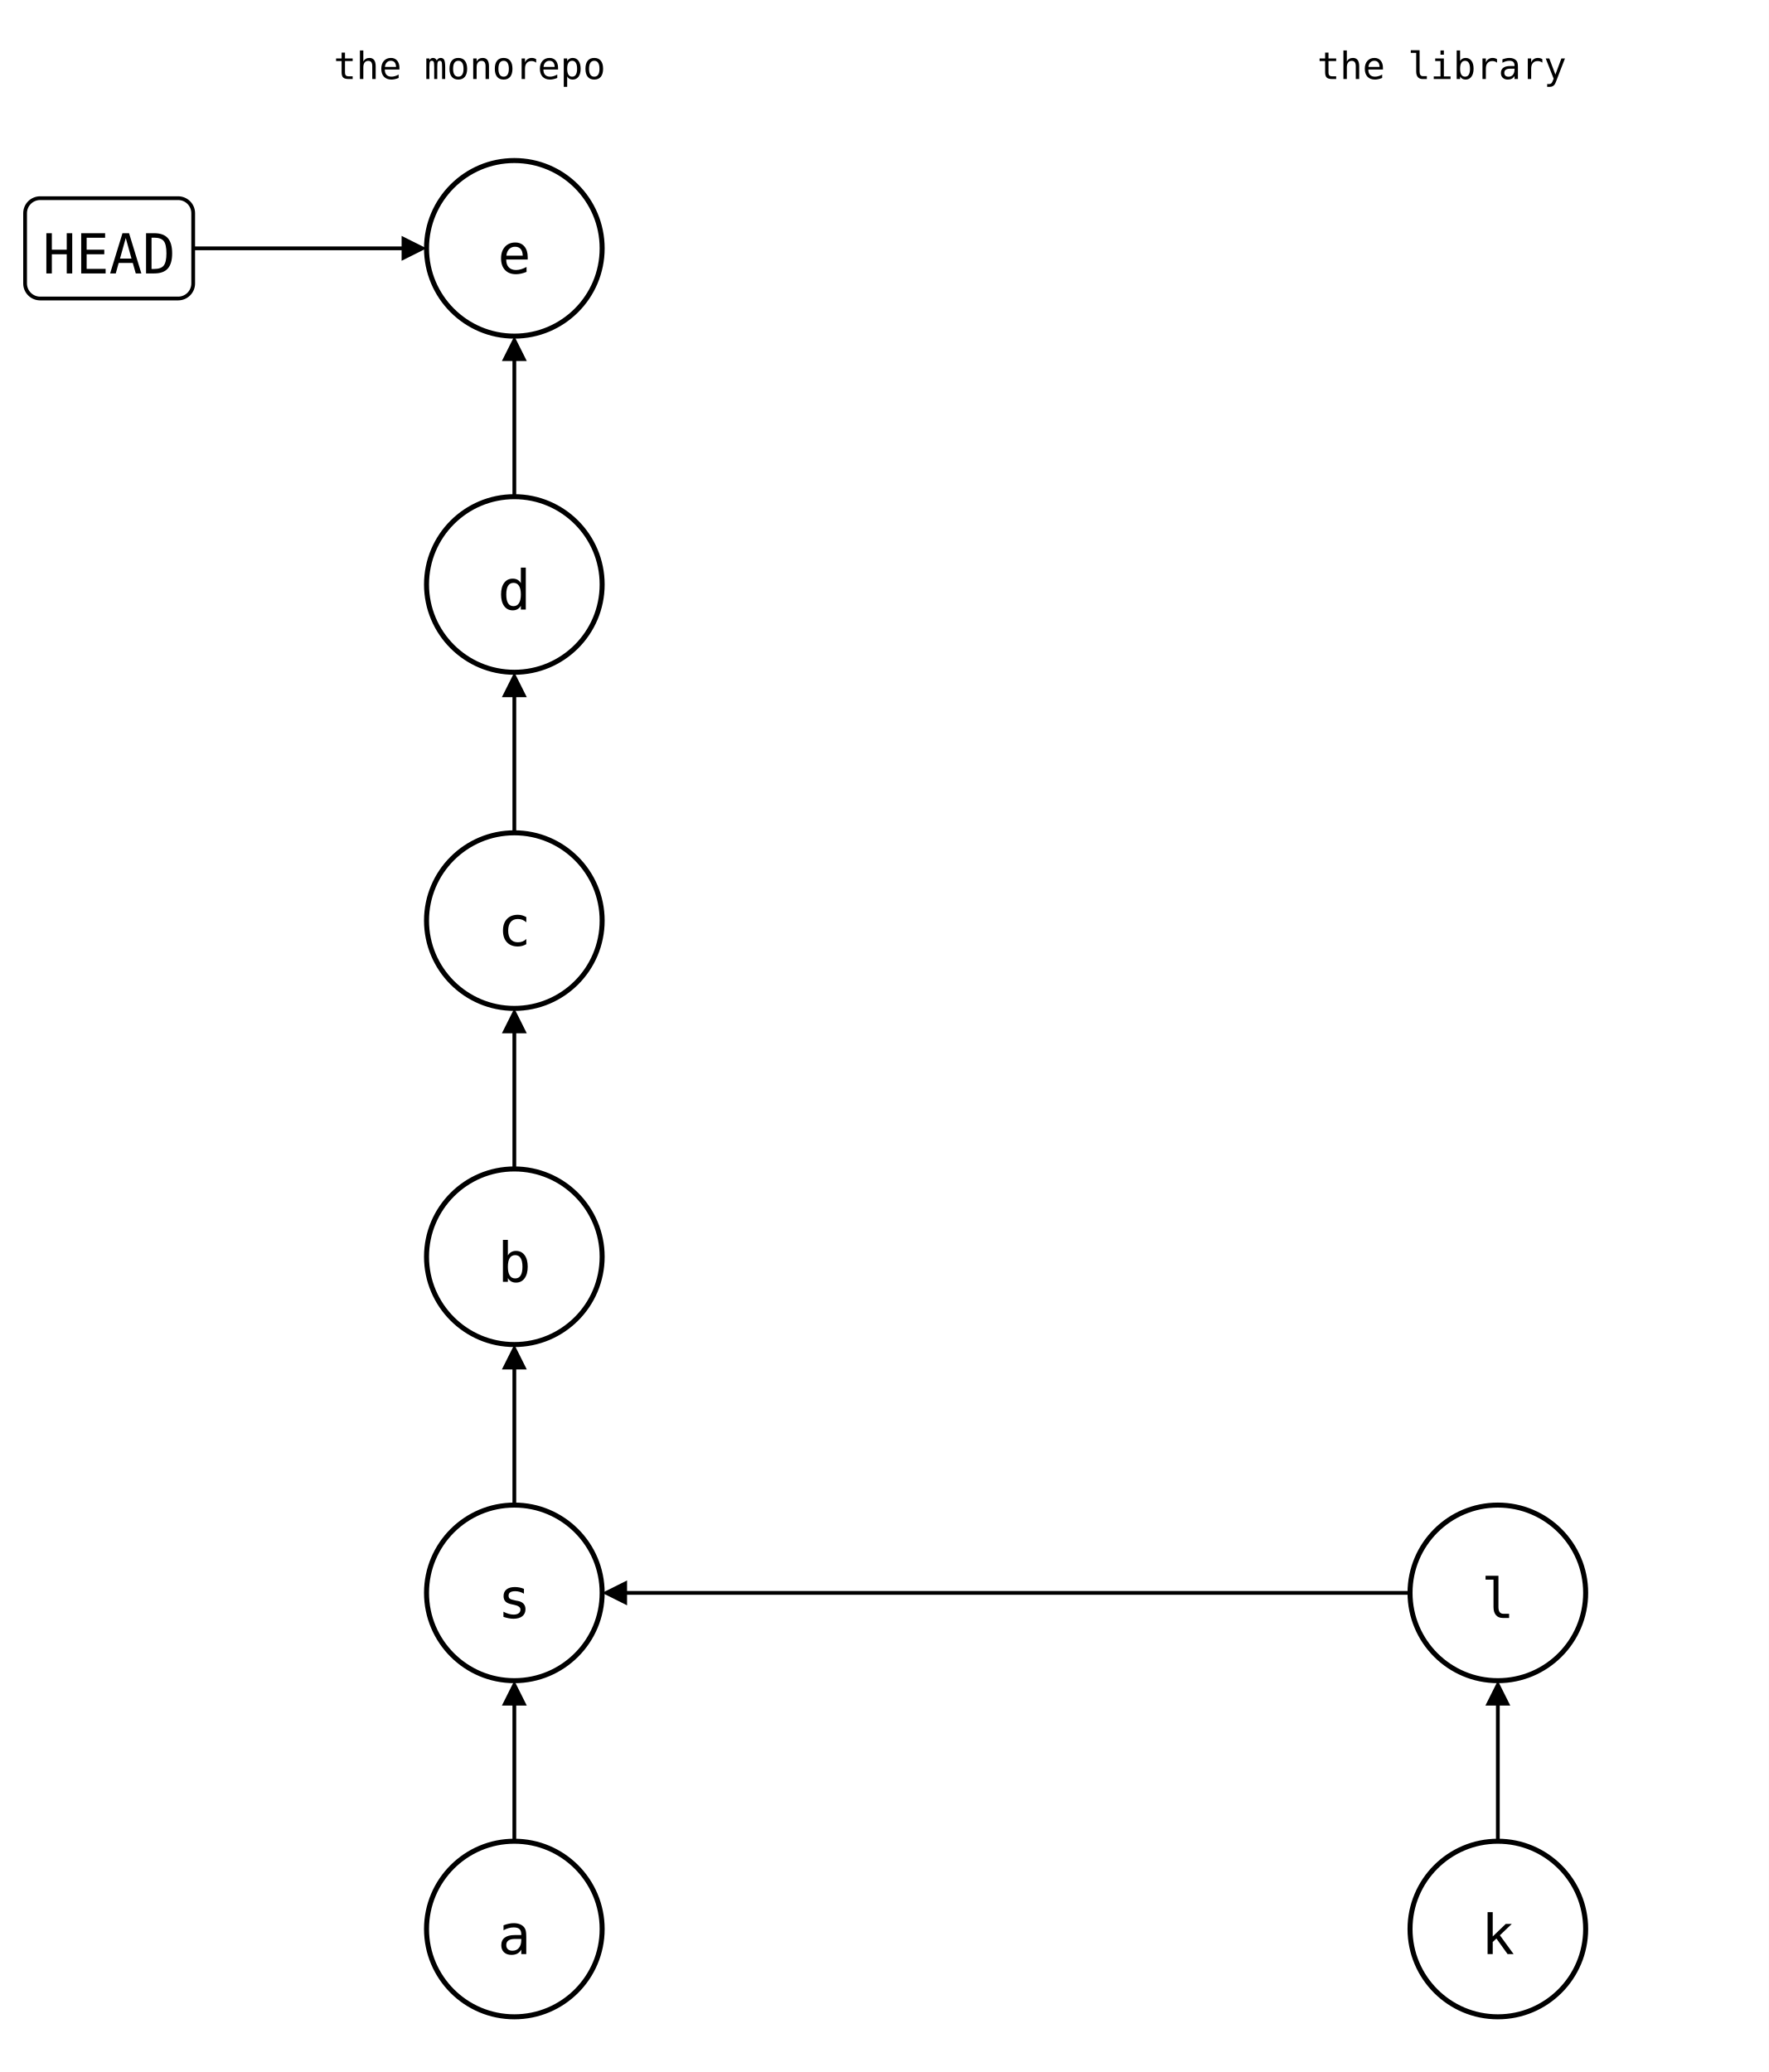
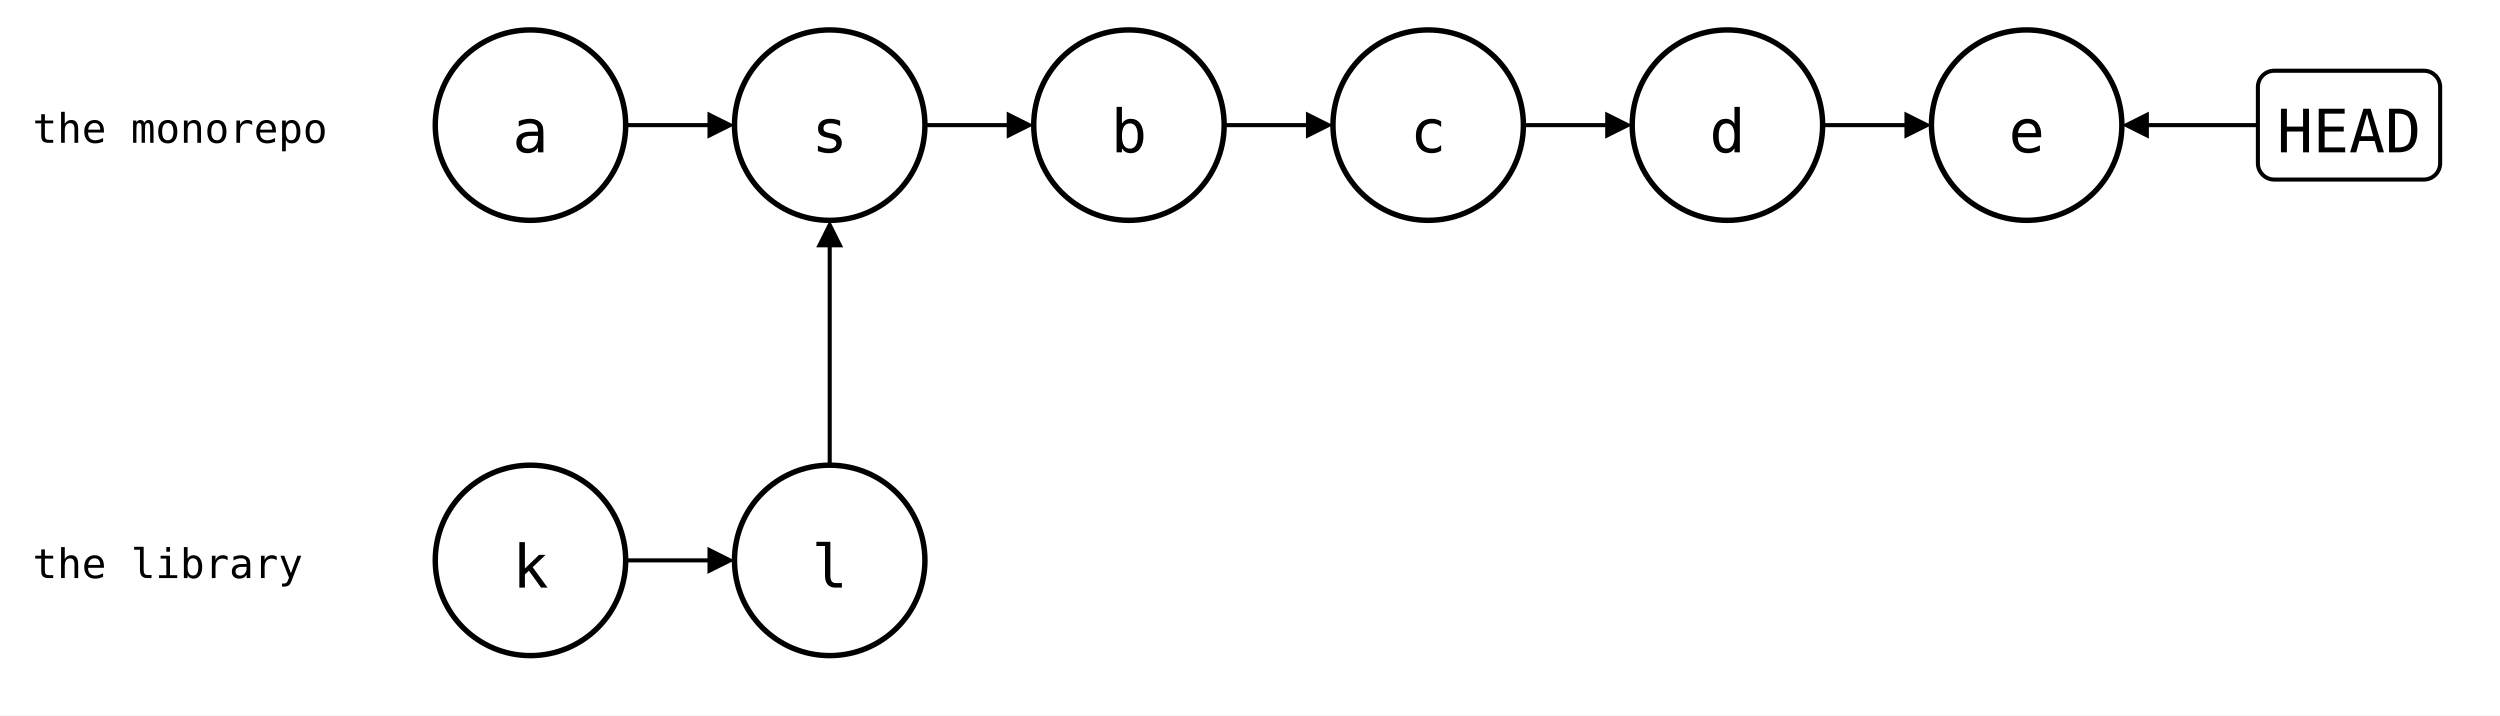
- <svg xmlns="http://www.w3.org/2000/svg" style="background: #ffffff; background-color: light-dark(#ffffff, #121212); color-scheme: light dark;" version="1.1" width="705px" height="826px" viewBox="0 0 705 826" id="ge-svg-GCYIgoDmn8ba4Mact51f" content="&lt;mxfile host=&quot;Electron&quot;&gt;&#10;  &lt;diagram name=&quot;git-subtree-whole-history&quot; id=&quot;git-subtree-whole-history&quot;&gt;&#10;    &lt;mxGraphModel grid=&quot;0&quot; gridSize=&quot;10&quot; guides=&quot;1&quot; tooltips=&quot;1&quot; connect=&quot;1&quot; arrows=&quot;1&quot; fold=&quot;0&quot; page=&quot;0&quot; pageScale=&quot;1&quot; pageWidth=&quot;850&quot; pageHeight=&quot;1100&quot; background=&quot;#ffffff&quot; math=&quot;0&quot; shadow=&quot;0&quot;&gt;&#10;      &lt;root&gt;&#10;        &lt;mxCell id=&quot;0&quot; /&gt;&#10;        &lt;mxCell id=&quot;1&quot; parent=&quot;0&quot; /&gt;&#10;        &lt;mxCell id=&quot;text0&quot; parent=&quot;1&quot; style=&quot;text;strokeColor=none;fillColor=none;align=left;verticalAlign=middle;fontSize=15;fontFamily=Roboto Mono,monospace;&quot; value=&quot;the monorepo&quot; vertex=&quot;1&quot;&gt;&#10;          &lt;mxGeometry height=&quot;30&quot; width=&quot;160&quot; x=&quot;190&quot; y=&quot;20&quot; as=&quot;geometry&quot; /&gt;&#10;        &lt;/mxCell&gt;&#10;        &lt;mxCell id=&quot;text1&quot; parent=&quot;1&quot; style=&quot;text;strokeColor=none;fillColor=none;align=left;verticalAlign=middle;fontSize=15;fontFamily=Roboto Mono,monospace;&quot; value=&quot;the library&quot; vertex=&quot;1&quot;&gt;&#10;          &lt;mxGeometry height=&quot;30&quot; width=&quot;160&quot; x=&quot;582&quot; y=&quot;20&quot; as=&quot;geometry&quot; /&gt;&#10;        &lt;/mxCell&gt;&#10;        &lt;mxCell id=&quot;e&quot; parent=&quot;1&quot; style=&quot;ellipse;aspect=fixed;strokeWidth=2;fontSize=22;fontFamily=Roboto Mono,monospace;&quot; value=&quot;e&quot; vertex=&quot;1&quot;&gt;&#10;          &lt;mxGeometry height=&quot;70&quot; width=&quot;70&quot; x=&quot;229&quot; y=&quot;74&quot; as=&quot;geometry&quot; /&gt;&#10;        &lt;/mxCell&gt;&#10;        &lt;mxCell id=&quot;d&quot; parent=&quot;1&quot; style=&quot;ellipse;aspect=fixed;strokeWidth=2;fontSize=22;fontFamily=Roboto Mono,monospace;&quot; value=&quot;d&quot; vertex=&quot;1&quot;&gt;&#10;          &lt;mxGeometry height=&quot;70&quot; width=&quot;70&quot; x=&quot;229&quot; y=&quot;208&quot; as=&quot;geometry&quot; /&gt;&#10;        &lt;/mxCell&gt;&#10;        &lt;mxCell id=&quot;c&quot; parent=&quot;1&quot; style=&quot;ellipse;aspect=fixed;strokeWidth=2;fontSize=22;fontFamily=Roboto Mono,monospace;&quot; value=&quot;c&quot; vertex=&quot;1&quot;&gt;&#10;          &lt;mxGeometry height=&quot;70&quot; width=&quot;70&quot; x=&quot;229&quot; y=&quot;342&quot; as=&quot;geometry&quot; /&gt;&#10;        &lt;/mxCell&gt;&#10;        &lt;mxCell id=&quot;b&quot; parent=&quot;1&quot; style=&quot;ellipse;aspect=fixed;strokeWidth=2;fontSize=22;fontFamily=Roboto Mono,monospace;&quot; value=&quot;b&quot; vertex=&quot;1&quot;&gt;&#10;          &lt;mxGeometry height=&quot;70&quot; width=&quot;70&quot; x=&quot;229&quot; y=&quot;476&quot; as=&quot;geometry&quot; /&gt;&#10;        &lt;/mxCell&gt;&#10;        &lt;mxCell id=&quot;s&quot; parent=&quot;1&quot; style=&quot;ellipse;aspect=fixed;strokeWidth=2;fontSize=22;fontFamily=Roboto Mono,monospace;&quot; value=&quot;s&quot; vertex=&quot;1&quot;&gt;&#10;          &lt;mxGeometry height=&quot;70&quot; width=&quot;70&quot; x=&quot;229&quot; y=&quot;610&quot; as=&quot;geometry&quot; /&gt;&#10;        &lt;/mxCell&gt;&#10;        &lt;mxCell id=&quot;a&quot; parent=&quot;1&quot; style=&quot;ellipse;aspect=fixed;strokeWidth=2;fontSize=22;fontFamily=Roboto Mono,monospace;&quot; value=&quot;a&quot; vertex=&quot;1&quot;&gt;&#10;          &lt;mxGeometry height=&quot;70&quot; width=&quot;70&quot; x=&quot;229&quot; y=&quot;744&quot; as=&quot;geometry&quot; /&gt;&#10;        &lt;/mxCell&gt;&#10;        &lt;mxCell id=&quot;l&quot; parent=&quot;1&quot; style=&quot;ellipse;aspect=fixed;strokeWidth=2;fontSize=22;fontFamily=Roboto Mono,monospace;&quot; value=&quot;l&quot; vertex=&quot;1&quot;&gt;&#10;          &lt;mxGeometry height=&quot;70&quot; width=&quot;70&quot; x=&quot;621&quot; y=&quot;610&quot; as=&quot;geometry&quot; /&gt;&#10;        &lt;/mxCell&gt;&#10;        &lt;mxCell id=&quot;k&quot; parent=&quot;1&quot; style=&quot;ellipse;aspect=fixed;strokeWidth=2;fontSize=22;fontFamily=Roboto Mono,monospace;&quot; value=&quot;k&quot; vertex=&quot;1&quot;&gt;&#10;          &lt;mxGeometry height=&quot;70&quot; width=&quot;70&quot; x=&quot;621&quot; y=&quot;744&quot; as=&quot;geometry&quot; /&gt;&#10;        &lt;/mxCell&gt;&#10;        &lt;mxCell id=&quot;box0&quot; parent=&quot;1&quot; style=&quot;rounded=1;strokeWidth=1.5;fontSize=22;fontFamily=Roboto Mono,monospace;&quot; value=&quot;HEAD&quot; vertex=&quot;1&quot;&gt;&#10;          &lt;mxGeometry height=&quot;40&quot; width=&quot;67&quot; x=&quot;69&quot; y=&quot;89&quot; as=&quot;geometry&quot; /&gt;&#10;        &lt;/mxCell&gt;&#10;        &lt;mxCell id=&quot;e0&quot; edge=&quot;1&quot; parent=&quot;1&quot; source=&quot;box0&quot; style=&quot;endArrow=block;endFill=1;html=1;strokeWidth=1.5;rounded=0;&quot; target=&quot;e&quot;&gt;&#10;          &lt;mxGeometry relative=&quot;1&quot; as=&quot;geometry&quot; /&gt;&#10;        &lt;/mxCell&gt;&#10;        &lt;mxCell id=&quot;e1&quot; edge=&quot;1&quot; parent=&quot;1&quot; source=&quot;a&quot; style=&quot;endArrow=block;endFill=1;html=1;strokeWidth=1.5;rounded=0;&quot; target=&quot;s&quot;&gt;&#10;          &lt;mxGeometry relative=&quot;1&quot; as=&quot;geometry&quot; /&gt;&#10;        &lt;/mxCell&gt;&#10;        &lt;mxCell id=&quot;e2&quot; edge=&quot;1&quot; parent=&quot;1&quot; source=&quot;s&quot; style=&quot;endArrow=block;endFill=1;html=1;strokeWidth=1.5;rounded=0;&quot; target=&quot;b&quot;&gt;&#10;          &lt;mxGeometry relative=&quot;1&quot; as=&quot;geometry&quot; /&gt;&#10;        &lt;/mxCell&gt;&#10;        &lt;mxCell id=&quot;e3&quot; edge=&quot;1&quot; parent=&quot;1&quot; source=&quot;b&quot; style=&quot;endArrow=block;endFill=1;html=1;strokeWidth=1.5;rounded=0;&quot; target=&quot;c&quot;&gt;&#10;          &lt;mxGeometry relative=&quot;1&quot; as=&quot;geometry&quot; /&gt;&#10;        &lt;/mxCell&gt;&#10;        &lt;mxCell id=&quot;e4&quot; edge=&quot;1&quot; parent=&quot;1&quot; source=&quot;c&quot; style=&quot;endArrow=block;endFill=1;html=1;strokeWidth=1.5;rounded=0;&quot; target=&quot;d&quot;&gt;&#10;          &lt;mxGeometry relative=&quot;1&quot; as=&quot;geometry&quot; /&gt;&#10;        &lt;/mxCell&gt;&#10;        &lt;mxCell id=&quot;e5&quot; edge=&quot;1&quot; parent=&quot;1&quot; source=&quot;d&quot; style=&quot;endArrow=block;endFill=1;html=1;strokeWidth=1.5;rounded=0;&quot; target=&quot;e&quot;&gt;&#10;          &lt;mxGeometry relative=&quot;1&quot; as=&quot;geometry&quot; /&gt;&#10;        &lt;/mxCell&gt;&#10;        &lt;mxCell id=&quot;e6&quot; edge=&quot;1&quot; parent=&quot;1&quot; source=&quot;k&quot; style=&quot;endArrow=block;endFill=1;html=1;strokeWidth=1.5;rounded=0;&quot; target=&quot;l&quot;&gt;&#10;          &lt;mxGeometry relative=&quot;1&quot; as=&quot;geometry&quot; /&gt;&#10;        &lt;/mxCell&gt;&#10;        &lt;mxCell id=&quot;e7&quot; edge=&quot;1&quot; parent=&quot;1&quot; source=&quot;l&quot; style=&quot;endArrow=block;endFill=1;html=1;strokeWidth=1.5;rounded=0;&quot; target=&quot;s&quot;&gt;&#10;          &lt;mxGeometry relative=&quot;1&quot; as=&quot;geometry&quot; /&gt;&#10;        &lt;/mxCell&gt;&#10;      &lt;/root&gt;&#10;    &lt;/mxGraphModel&gt;&#10;  &lt;/diagram&gt;&#10;&lt;/mxfile&gt;&#10;">
-   <style type="text/css">@supports (color: light-dark(#000, #fff)) { #ge-svg-GCYIgoDmn8ba4Mact51f { --ge-adaptive-bg: light-dark(#ffffff, var(--ge-dark-color, #121212)); } }</style>
+ <svg xmlns="http://www.w3.org/2000/svg" style="background: #ffffff; background-color: light-dark(#ffffff, #121212); color-scheme: light dark;" version="1.1" width="919px" height="263px" viewBox="0 0 919 263" id="ge-svg-9jWKaeG51ztVBhMf7OXR" content="&lt;mxfile host=&quot;Electron&quot;&gt;&#10;  &lt;diagram name=&quot;git-subtree-whole-history&quot; id=&quot;git-subtree-whole-history&quot;&gt;&#10;    &lt;mxGraphModel grid=&quot;0&quot; gridSize=&quot;10&quot; guides=&quot;1&quot; tooltips=&quot;1&quot; connect=&quot;1&quot; arrows=&quot;1&quot; fold=&quot;0&quot; page=&quot;0&quot; pageScale=&quot;1&quot; pageWidth=&quot;850&quot; pageHeight=&quot;1100&quot; background=&quot;#ffffff&quot; math=&quot;0&quot; shadow=&quot;0&quot;&gt;&#10;      &lt;root&gt;&#10;        &lt;mxCell id=&quot;0&quot; /&gt;&#10;        &lt;mxCell id=&quot;1&quot; parent=&quot;0&quot; /&gt;&#10;        &lt;mxCell id=&quot;text0&quot; parent=&quot;1&quot; style=&quot;text;strokeColor=none;fillColor=none;align=left;verticalAlign=middle;fontSize=15;fontFamily=Roboto Mono,monospace;&quot; value=&quot;the monorepo&quot; vertex=&quot;1&quot;&gt;&#10;          &lt;mxGeometry height=&quot;30&quot; width=&quot;130&quot; y=&quot;90&quot; as=&quot;geometry&quot; /&gt;&#10;        &lt;/mxCell&gt;&#10;        &lt;mxCell id=&quot;text1&quot; parent=&quot;1&quot; style=&quot;text;strokeColor=none;fillColor=none;align=left;verticalAlign=middle;fontSize=15;fontFamily=Roboto Mono,monospace;&quot; value=&quot;the library&quot; vertex=&quot;1&quot;&gt;&#10;          &lt;mxGeometry height=&quot;30&quot; width=&quot;130&quot; y=&quot;250&quot; as=&quot;geometry&quot; /&gt;&#10;        &lt;/mxCell&gt;&#10;        &lt;mxCell id=&quot;a&quot; parent=&quot;1&quot; style=&quot;ellipse;aspect=fixed;strokeWidth=2;fontSize=22;fontFamily=Roboto Mono,monospace;&quot; value=&quot;a&quot; vertex=&quot;1&quot;&gt;&#10;          &lt;mxGeometry height=&quot;70&quot; width=&quot;70&quot; x=&quot;150&quot; y=&quot;70&quot; as=&quot;geometry&quot; /&gt;&#10;        &lt;/mxCell&gt;&#10;        &lt;mxCell id=&quot;s&quot; parent=&quot;1&quot; style=&quot;ellipse;aspect=fixed;strokeWidth=2;fontSize=22;fontFamily=Roboto Mono,monospace;&quot; value=&quot;s&quot; vertex=&quot;1&quot;&gt;&#10;          &lt;mxGeometry height=&quot;70&quot; width=&quot;70&quot; x=&quot;260&quot; y=&quot;70&quot; as=&quot;geometry&quot; /&gt;&#10;        &lt;/mxCell&gt;&#10;        &lt;mxCell id=&quot;b&quot; parent=&quot;1&quot; style=&quot;ellipse;aspect=fixed;strokeWidth=2;fontSize=22;fontFamily=Roboto Mono,monospace;&quot; value=&quot;b&quot; vertex=&quot;1&quot;&gt;&#10;          &lt;mxGeometry height=&quot;70&quot; width=&quot;70&quot; x=&quot;370&quot; y=&quot;70&quot; as=&quot;geometry&quot; /&gt;&#10;        &lt;/mxCell&gt;&#10;        &lt;mxCell id=&quot;c&quot; parent=&quot;1&quot; style=&quot;ellipse;aspect=fixed;strokeWidth=2;fontSize=22;fontFamily=Roboto Mono,monospace;&quot; value=&quot;c&quot; vertex=&quot;1&quot;&gt;&#10;          &lt;mxGeometry height=&quot;70&quot; width=&quot;70&quot; x=&quot;480&quot; y=&quot;70&quot; as=&quot;geometry&quot; /&gt;&#10;        &lt;/mxCell&gt;&#10;        &lt;mxCell id=&quot;d&quot; parent=&quot;1&quot; style=&quot;ellipse;aspect=fixed;strokeWidth=2;fontSize=22;fontFamily=Roboto Mono,monospace;&quot; value=&quot;d&quot; vertex=&quot;1&quot;&gt;&#10;          &lt;mxGeometry height=&quot;70&quot; width=&quot;70&quot; x=&quot;590&quot; y=&quot;70&quot; as=&quot;geometry&quot; /&gt;&#10;        &lt;/mxCell&gt;&#10;        &lt;mxCell id=&quot;e&quot; parent=&quot;1&quot; style=&quot;ellipse;aspect=fixed;strokeWidth=2;fontSize=22;fontFamily=Roboto Mono,monospace;&quot; value=&quot;e&quot; vertex=&quot;1&quot;&gt;&#10;          &lt;mxGeometry height=&quot;70&quot; width=&quot;70&quot; x=&quot;700&quot; y=&quot;70&quot; as=&quot;geometry&quot; /&gt;&#10;        &lt;/mxCell&gt;&#10;        &lt;mxCell id=&quot;k&quot; parent=&quot;1&quot; style=&quot;ellipse;aspect=fixed;strokeWidth=2;fontSize=22;fontFamily=Roboto Mono,monospace;&quot; value=&quot;k&quot; vertex=&quot;1&quot;&gt;&#10;          &lt;mxGeometry height=&quot;70&quot; width=&quot;70&quot; x=&quot;150&quot; y=&quot;230&quot; as=&quot;geometry&quot; /&gt;&#10;        &lt;/mxCell&gt;&#10;        &lt;mxCell id=&quot;l&quot; parent=&quot;1&quot; style=&quot;ellipse;aspect=fixed;strokeWidth=2;fontSize=22;fontFamily=Roboto Mono,monospace;&quot; value=&quot;l&quot; vertex=&quot;1&quot;&gt;&#10;          &lt;mxGeometry height=&quot;70&quot; width=&quot;70&quot; x=&quot;260&quot; y=&quot;230&quot; as=&quot;geometry&quot; /&gt;&#10;        &lt;/mxCell&gt;&#10;        &lt;mxCell id=&quot;box0&quot; parent=&quot;1&quot; style=&quot;rounded=1;strokeWidth=1.5;fontSize=22;fontFamily=Roboto Mono,monospace;&quot; value=&quot;HEAD&quot; vertex=&quot;1&quot;&gt;&#10;          &lt;mxGeometry height=&quot;40&quot; width=&quot;67&quot; x=&quot;820&quot; y=&quot;85&quot; as=&quot;geometry&quot; /&gt;&#10;        &lt;/mxCell&gt;&#10;        &lt;mxCell id=&quot;e0&quot; edge=&quot;1&quot; parent=&quot;1&quot; source=&quot;box0&quot; style=&quot;endArrow=block;endFill=1;html=1;strokeWidth=1.5;rounded=0;&quot; target=&quot;e&quot;&gt;&#10;          &lt;mxGeometry relative=&quot;1&quot; as=&quot;geometry&quot; /&gt;&#10;        &lt;/mxCell&gt;&#10;        &lt;mxCell id=&quot;e1&quot; edge=&quot;1&quot; parent=&quot;1&quot; source=&quot;a&quot; style=&quot;endArrow=block;endFill=1;html=1;strokeWidth=1.5;rounded=0;&quot; target=&quot;s&quot;&gt;&#10;          &lt;mxGeometry relative=&quot;1&quot; as=&quot;geometry&quot; /&gt;&#10;        &lt;/mxCell&gt;&#10;        &lt;mxCell id=&quot;e2&quot; edge=&quot;1&quot; parent=&quot;1&quot; source=&quot;s&quot; style=&quot;endArrow=block;endFill=1;html=1;strokeWidth=1.5;rounded=0;&quot; target=&quot;b&quot;&gt;&#10;          &lt;mxGeometry relative=&quot;1&quot; as=&quot;geometry&quot; /&gt;&#10;        &lt;/mxCell&gt;&#10;        &lt;mxCell id=&quot;e3&quot; edge=&quot;1&quot; parent=&quot;1&quot; source=&quot;b&quot; style=&quot;endArrow=block;endFill=1;html=1;strokeWidth=1.5;rounded=0;&quot; target=&quot;c&quot;&gt;&#10;          &lt;mxGeometry relative=&quot;1&quot; as=&quot;geometry&quot; /&gt;&#10;        &lt;/mxCell&gt;&#10;        &lt;mxCell id=&quot;e4&quot; edge=&quot;1&quot; parent=&quot;1&quot; source=&quot;c&quot; style=&quot;endArrow=block;endFill=1;html=1;strokeWidth=1.5;rounded=0;&quot; target=&quot;d&quot;&gt;&#10;          &lt;mxGeometry relative=&quot;1&quot; as=&quot;geometry&quot; /&gt;&#10;        &lt;/mxCell&gt;&#10;        &lt;mxCell id=&quot;e5&quot; edge=&quot;1&quot; parent=&quot;1&quot; source=&quot;d&quot; style=&quot;endArrow=block;endFill=1;html=1;strokeWidth=1.5;rounded=0;&quot; target=&quot;e&quot;&gt;&#10;          &lt;mxGeometry relative=&quot;1&quot; as=&quot;geometry&quot; /&gt;&#10;        &lt;/mxCell&gt;&#10;        &lt;mxCell id=&quot;e6&quot; edge=&quot;1&quot; parent=&quot;1&quot; source=&quot;k&quot; style=&quot;endArrow=block;endFill=1;html=1;strokeWidth=1.5;rounded=0;&quot; target=&quot;l&quot;&gt;&#10;          &lt;mxGeometry relative=&quot;1&quot; as=&quot;geometry&quot; /&gt;&#10;        &lt;/mxCell&gt;&#10;        &lt;mxCell id=&quot;e7&quot; edge=&quot;1&quot; parent=&quot;1&quot; source=&quot;l&quot; style=&quot;endArrow=block;endFill=1;html=1;strokeWidth=1.5;rounded=0;&quot; target=&quot;s&quot;&gt;&#10;          &lt;mxGeometry relative=&quot;1&quot; as=&quot;geometry&quot; /&gt;&#10;        &lt;/mxCell&gt;&#10;      &lt;/root&gt;&#10;    &lt;/mxGraphModel&gt;&#10;  &lt;/diagram&gt;&#10;&lt;/mxfile&gt;&#10;">
+   <style type="text/css">@supports (color: light-dark(#000, #fff)) { #ge-svg-9jWKaeG51ztVBhMf7OXR { --ge-adaptive-bg: light-dark(#ffffff, var(--ge-dark-color, #121212)); } }</style>
  <defs />
  <rect fill="#ffffff" width="100%" height="100%" x="0" y="0" style="fill: light-dark(rgb(255, 255, 255), rgb(18, 18, 18));" />
  <g>
    <g data-cell-id="0">
      <g data-cell-id="1">
        <g data-cell-id="text0">
          <g>
-             <rect x="131" y="10" width="160" height="30" fill="none" stroke="none" pointer-events="all" />
+             <rect x="10" y="31" width="130" height="30" fill="none" stroke="none" pointer-events="all" />
          </g>
          <g>
            <g fill="#000000" font-family="'Roboto Mono', monospace" text-anchor="start" font-size="15px" style="fill: light-dark(rgb(0, 0, 0), rgb(255, 255, 255));">
-               <text x="133" y="31.5">the monorepo</text>
+               <text x="12" y="52.5">the monorepo</text>
            </g>
          </g>
        </g>
        <g data-cell-id="text1">
          <g>
-             <rect x="523" y="10" width="160" height="30" fill="none" stroke="none" pointer-events="all" />
+             <rect x="10" y="191" width="130" height="30" fill="none" stroke="none" pointer-events="all" />
          </g>
          <g>
            <g fill="#000000" font-family="'Roboto Mono', monospace" text-anchor="start" font-size="15px" style="fill: light-dark(rgb(0, 0, 0), rgb(255, 255, 255));">
-               <text x="525" y="31.5">the library</text>
+               <text x="12" y="212.5">the library</text>
+             </g>
+           </g>
+         </g>
+         <g data-cell-id="a">
+           <g>
+             <ellipse cx="195" cy="46" rx="35" ry="35" fill="#ffffff" stroke="#000000" stroke-width="2" pointer-events="all" style="fill: var(--ge-adaptive-bg, #ffffff); stroke: light-dark(rgb(0, 0, 0), rgb(255, 255, 255));" />
+           </g>
+           <g>
+             <g fill="#000000" font-family="'Roboto Mono', monospace" text-anchor="middle" font-size="22px" style="fill: light-dark(rgb(0, 0, 0), rgb(255, 255, 255));">
+               <text x="195" y="56">a</text>
+             </g>
+           </g>
+         </g>
+         <g data-cell-id="s">
+           <g>
+             <ellipse cx="305" cy="46" rx="35" ry="35" fill="#ffffff" stroke="#000000" stroke-width="2" pointer-events="all" style="fill: var(--ge-adaptive-bg, #ffffff); stroke: light-dark(rgb(0, 0, 0), rgb(255, 255, 255));" />
+           </g>
+           <g>
+             <g fill="#000000" font-family="'Roboto Mono', monospace" text-anchor="middle" font-size="22px" style="fill: light-dark(rgb(0, 0, 0), rgb(255, 255, 255));">
+               <text x="305" y="56">s</text>
+             </g>
+           </g>
+         </g>
+         <g data-cell-id="b">
+           <g>
+             <ellipse cx="415" cy="46" rx="35" ry="35" fill="#ffffff" stroke="#000000" stroke-width="2" pointer-events="all" style="fill: var(--ge-adaptive-bg, #ffffff); stroke: light-dark(rgb(0, 0, 0), rgb(255, 255, 255));" />
+           </g>
+           <g>
+             <g fill="#000000" font-family="'Roboto Mono', monospace" text-anchor="middle" font-size="22px" style="fill: light-dark(rgb(0, 0, 0), rgb(255, 255, 255));">
+               <text x="415" y="56">b</text>
+             </g>
+           </g>
+         </g>
+         <g data-cell-id="c">
+           <g>
+             <ellipse cx="525" cy="46" rx="35" ry="35" fill="#ffffff" stroke="#000000" stroke-width="2" pointer-events="all" style="fill: var(--ge-adaptive-bg, #ffffff); stroke: light-dark(rgb(0, 0, 0), rgb(255, 255, 255));" />
+           </g>
+           <g>
+             <g fill="#000000" font-family="'Roboto Mono', monospace" text-anchor="middle" font-size="22px" style="fill: light-dark(rgb(0, 0, 0), rgb(255, 255, 255));">
+               <text x="525" y="56">c</text>
+             </g>
+           </g>
+         </g>
+         <g data-cell-id="d">
+           <g>
+             <ellipse cx="635" cy="46" rx="35" ry="35" fill="#ffffff" stroke="#000000" stroke-width="2" pointer-events="all" style="fill: var(--ge-adaptive-bg, #ffffff); stroke: light-dark(rgb(0, 0, 0), rgb(255, 255, 255));" />
+           </g>
+           <g>
+             <g fill="#000000" font-family="'Roboto Mono', monospace" text-anchor="middle" font-size="22px" style="fill: light-dark(rgb(0, 0, 0), rgb(255, 255, 255));">
+               <text x="635" y="56">d</text>
            </g>
          </g>
        </g>
        <g data-cell-id="e">
          <g>
-             <ellipse cx="205" cy="99" rx="35" ry="35" fill="#ffffff" stroke="#000000" stroke-width="2" pointer-events="all" style="fill: var(--ge-adaptive-bg, #ffffff); stroke: light-dark(rgb(0, 0, 0), rgb(255, 255, 255));" />
+             <ellipse cx="745" cy="46" rx="35" ry="35" fill="#ffffff" stroke="#000000" stroke-width="2" pointer-events="all" style="fill: var(--ge-adaptive-bg, #ffffff); stroke: light-dark(rgb(0, 0, 0), rgb(255, 255, 255));" />
          </g>
          <g>
            <g fill="#000000" font-family="'Roboto Mono', monospace" text-anchor="middle" font-size="22px" style="fill: light-dark(rgb(0, 0, 0), rgb(255, 255, 255));">
-               <text x="205" y="109">e</text>
+               <text x="745" y="56">e</text>
            </g>
          </g>
        </g>
-         <g data-cell-id="d">
+         <g data-cell-id="k">
          <g>
-             <ellipse cx="205" cy="233" rx="35" ry="35" fill="#ffffff" stroke="#000000" stroke-width="2" pointer-events="all" style="fill: var(--ge-adaptive-bg, #ffffff); stroke: light-dark(rgb(0, 0, 0), rgb(255, 255, 255));" />
+             <ellipse cx="195" cy="206" rx="35" ry="35" fill="#ffffff" stroke="#000000" stroke-width="2" pointer-events="all" style="fill: var(--ge-adaptive-bg, #ffffff); stroke: light-dark(rgb(0, 0, 0), rgb(255, 255, 255));" />
          </g>
          <g>
            <g fill="#000000" font-family="'Roboto Mono', monospace" text-anchor="middle" font-size="22px" style="fill: light-dark(rgb(0, 0, 0), rgb(255, 255, 255));">
-               <text x="205" y="243">d</text>
-             </g>
-           </g>
-         </g>
-         <g data-cell-id="c">
-           <g>
-             <ellipse cx="205" cy="367" rx="35" ry="35" fill="#ffffff" stroke="#000000" stroke-width="2" pointer-events="all" style="fill: var(--ge-adaptive-bg, #ffffff); stroke: light-dark(rgb(0, 0, 0), rgb(255, 255, 255));" />
-           </g>
-           <g>
-             <g fill="#000000" font-family="'Roboto Mono', monospace" text-anchor="middle" font-size="22px" style="fill: light-dark(rgb(0, 0, 0), rgb(255, 255, 255));">
-               <text x="205" y="377">c</text>
-             </g>
-           </g>
-         </g>
-         <g data-cell-id="b">
-           <g>
-             <ellipse cx="205" cy="501" rx="35" ry="35" fill="#ffffff" stroke="#000000" stroke-width="2" pointer-events="all" style="fill: var(--ge-adaptive-bg, #ffffff); stroke: light-dark(rgb(0, 0, 0), rgb(255, 255, 255));" />
-           </g>
-           <g>
-             <g fill="#000000" font-family="'Roboto Mono', monospace" text-anchor="middle" font-size="22px" style="fill: light-dark(rgb(0, 0, 0), rgb(255, 255, 255));">
-               <text x="205" y="511">b</text>
-             </g>
-           </g>
-         </g>
-         <g data-cell-id="s">
-           <g>
-             <ellipse cx="205" cy="635" rx="35" ry="35" fill="#ffffff" stroke="#000000" stroke-width="2" pointer-events="all" style="fill: var(--ge-adaptive-bg, #ffffff); stroke: light-dark(rgb(0, 0, 0), rgb(255, 255, 255));" />
-           </g>
-           <g>
-             <g fill="#000000" font-family="'Roboto Mono', monospace" text-anchor="middle" font-size="22px" style="fill: light-dark(rgb(0, 0, 0), rgb(255, 255, 255));">
-               <text x="205" y="645">s</text>
-             </g>
-           </g>
-         </g>
-         <g data-cell-id="a">
-           <g>
-             <ellipse cx="205" cy="769" rx="35" ry="35" fill="#ffffff" stroke="#000000" stroke-width="2" pointer-events="all" style="fill: var(--ge-adaptive-bg, #ffffff); stroke: light-dark(rgb(0, 0, 0), rgb(255, 255, 255));" />
-           </g>
-           <g>
-             <g fill="#000000" font-family="'Roboto Mono', monospace" text-anchor="middle" font-size="22px" style="fill: light-dark(rgb(0, 0, 0), rgb(255, 255, 255));">
-               <text x="205" y="779">a</text>
+               <text x="195" y="216">k</text>
            </g>
          </g>
        </g>
        <g data-cell-id="l">
          <g>
-             <ellipse cx="597" cy="635" rx="35" ry="35" fill="#ffffff" stroke="#000000" stroke-width="2" pointer-events="all" style="fill: var(--ge-adaptive-bg, #ffffff); stroke: light-dark(rgb(0, 0, 0), rgb(255, 255, 255));" />
+             <ellipse cx="305" cy="206" rx="35" ry="35" fill="#ffffff" stroke="#000000" stroke-width="2" pointer-events="all" style="fill: var(--ge-adaptive-bg, #ffffff); stroke: light-dark(rgb(0, 0, 0), rgb(255, 255, 255));" />
          </g>
          <g>
            <g fill="#000000" font-family="'Roboto Mono', monospace" text-anchor="middle" font-size="22px" style="fill: light-dark(rgb(0, 0, 0), rgb(255, 255, 255));">
-               <text x="597" y="645">l</text>
-             </g>
-           </g>
-         </g>
-         <g data-cell-id="k">
-           <g>
-             <ellipse cx="597" cy="769" rx="35" ry="35" fill="#ffffff" stroke="#000000" stroke-width="2" pointer-events="all" style="fill: var(--ge-adaptive-bg, #ffffff); stroke: light-dark(rgb(0, 0, 0), rgb(255, 255, 255));" />
-           </g>
-           <g>
-             <g fill="#000000" font-family="'Roboto Mono', monospace" text-anchor="middle" font-size="22px" style="fill: light-dark(rgb(0, 0, 0), rgb(255, 255, 255));">
-               <text x="597" y="779">k</text>
+               <text x="305" y="216">l</text>
            </g>
          </g>
        </g>
        <g data-cell-id="box0">
          <g>
-             <rect x="10" y="79" width="67" height="40" rx="6" ry="6" fill="#ffffff" stroke="#000000" stroke-width="1.5" pointer-events="all" style="fill: var(--ge-adaptive-bg, #ffffff); stroke: light-dark(rgb(0, 0, 0), rgb(255, 255, 255));" />
+             <rect x="830" y="26" width="67" height="40" rx="6" ry="6" fill="#ffffff" stroke="#000000" stroke-width="1.5" pointer-events="all" style="fill: var(--ge-adaptive-bg, #ffffff); stroke: light-dark(rgb(0, 0, 0), rgb(255, 255, 255));" />
          </g>
          <g>
            <g fill="#000000" font-family="'Roboto Mono', monospace" text-anchor="middle" font-size="22px" style="fill: light-dark(rgb(0, 0, 0), rgb(255, 255, 255));">
-               <text x="43.5" y="109">HEAD</text>
+               <text x="863.5" y="56">HEAD</text>
            </g>
          </g>
        </g>
        <g data-cell-id="e0">
          <g>
-             <path d="M 77 99 L 160.82 99" fill="none" stroke="#000000" stroke-width="1.5" stroke-miterlimit="10" pointer-events="stroke" style="stroke: light-dark(rgb(0, 0, 0), rgb(255, 255, 255));" />
-             <path d="M 168.32 99 L 160.82 102.75 L 160.82 95.25 Z" fill="#000000" stroke="#000000" stroke-width="1.5" stroke-miterlimit="10" pointer-events="all" style="fill: light-dark(rgb(0, 0, 0), rgb(255, 255, 255)); stroke: light-dark(rgb(0, 0, 0), rgb(255, 255, 255));" />
+             <path d="M 830 46 L 789.18 46" fill="none" stroke="#000000" stroke-width="1.5" stroke-miterlimit="10" pointer-events="stroke" style="stroke: light-dark(rgb(0, 0, 0), rgb(255, 255, 255));" />
+             <path d="M 781.68 46 L 789.18 42.25 L 789.18 49.75 Z" fill="#000000" stroke="#000000" stroke-width="1.5" stroke-miterlimit="10" pointer-events="all" style="fill: light-dark(rgb(0, 0, 0), rgb(255, 255, 255)); stroke: light-dark(rgb(0, 0, 0), rgb(255, 255, 255));" />
          </g>
        </g>
        <g data-cell-id="e1">
          <g>
-             <path d="M 205 734 L 205 679.18" fill="none" stroke="#000000" stroke-width="1.5" stroke-miterlimit="10" pointer-events="stroke" style="stroke: light-dark(rgb(0, 0, 0), rgb(255, 255, 255));" />
-             <path d="M 205 671.68 L 208.75 679.18 L 201.25 679.18 Z" fill="#000000" stroke="#000000" stroke-width="1.5" stroke-miterlimit="10" pointer-events="all" style="fill: light-dark(rgb(0, 0, 0), rgb(255, 255, 255)); stroke: light-dark(rgb(0, 0, 0), rgb(255, 255, 255));" />
+             <path d="M 230 46 L 260.82 46" fill="none" stroke="#000000" stroke-width="1.5" stroke-miterlimit="10" pointer-events="stroke" style="stroke: light-dark(rgb(0, 0, 0), rgb(255, 255, 255));" />
+             <path d="M 268.32 46 L 260.82 49.75 L 260.82 42.25 Z" fill="#000000" stroke="#000000" stroke-width="1.5" stroke-miterlimit="10" pointer-events="all" style="fill: light-dark(rgb(0, 0, 0), rgb(255, 255, 255)); stroke: light-dark(rgb(0, 0, 0), rgb(255, 255, 255));" />
          </g>
        </g>
        <g data-cell-id="e2">
          <g>
-             <path d="M 205 600 L 205 545.18" fill="none" stroke="#000000" stroke-width="1.5" stroke-miterlimit="10" pointer-events="stroke" style="stroke: light-dark(rgb(0, 0, 0), rgb(255, 255, 255));" />
-             <path d="M 205 537.68 L 208.75 545.18 L 201.25 545.18 Z" fill="#000000" stroke="#000000" stroke-width="1.5" stroke-miterlimit="10" pointer-events="all" style="fill: light-dark(rgb(0, 0, 0), rgb(255, 255, 255)); stroke: light-dark(rgb(0, 0, 0), rgb(255, 255, 255));" />
+             <path d="M 340 46 L 370.82 46" fill="none" stroke="#000000" stroke-width="1.5" stroke-miterlimit="10" pointer-events="stroke" style="stroke: light-dark(rgb(0, 0, 0), rgb(255, 255, 255));" />
+             <path d="M 378.32 46 L 370.82 49.75 L 370.82 42.25 Z" fill="#000000" stroke="#000000" stroke-width="1.5" stroke-miterlimit="10" pointer-events="all" style="fill: light-dark(rgb(0, 0, 0), rgb(255, 255, 255)); stroke: light-dark(rgb(0, 0, 0), rgb(255, 255, 255));" />
          </g>
        </g>
        <g data-cell-id="e3">
          <g>
-             <path d="M 205 466 L 205 411.18" fill="none" stroke="#000000" stroke-width="1.5" stroke-miterlimit="10" pointer-events="stroke" style="stroke: light-dark(rgb(0, 0, 0), rgb(255, 255, 255));" />
-             <path d="M 205 403.68 L 208.75 411.18 L 201.25 411.18 Z" fill="#000000" stroke="#000000" stroke-width="1.5" stroke-miterlimit="10" pointer-events="all" style="fill: light-dark(rgb(0, 0, 0), rgb(255, 255, 255)); stroke: light-dark(rgb(0, 0, 0), rgb(255, 255, 255));" />
+             <path d="M 450 46 L 480.82 46" fill="none" stroke="#000000" stroke-width="1.5" stroke-miterlimit="10" pointer-events="stroke" style="stroke: light-dark(rgb(0, 0, 0), rgb(255, 255, 255));" />
+             <path d="M 488.32 46 L 480.82 49.75 L 480.82 42.25 Z" fill="#000000" stroke="#000000" stroke-width="1.5" stroke-miterlimit="10" pointer-events="all" style="fill: light-dark(rgb(0, 0, 0), rgb(255, 255, 255)); stroke: light-dark(rgb(0, 0, 0), rgb(255, 255, 255));" />
          </g>
        </g>
        <g data-cell-id="e4">
          <g>
-             <path d="M 205 332 L 205 277.18" fill="none" stroke="#000000" stroke-width="1.5" stroke-miterlimit="10" pointer-events="stroke" style="stroke: light-dark(rgb(0, 0, 0), rgb(255, 255, 255));" />
-             <path d="M 205 269.68 L 208.75 277.18 L 201.25 277.18 Z" fill="#000000" stroke="#000000" stroke-width="1.5" stroke-miterlimit="10" pointer-events="all" style="fill: light-dark(rgb(0, 0, 0), rgb(255, 255, 255)); stroke: light-dark(rgb(0, 0, 0), rgb(255, 255, 255));" />
+             <path d="M 560 46 L 590.82 46" fill="none" stroke="#000000" stroke-width="1.5" stroke-miterlimit="10" pointer-events="stroke" style="stroke: light-dark(rgb(0, 0, 0), rgb(255, 255, 255));" />
+             <path d="M 598.32 46 L 590.82 49.75 L 590.82 42.25 Z" fill="#000000" stroke="#000000" stroke-width="1.5" stroke-miterlimit="10" pointer-events="all" style="fill: light-dark(rgb(0, 0, 0), rgb(255, 255, 255)); stroke: light-dark(rgb(0, 0, 0), rgb(255, 255, 255));" />
          </g>
        </g>
        <g data-cell-id="e5">
          <g>
-             <path d="M 205 198 L 205 143.18" fill="none" stroke="#000000" stroke-width="1.5" stroke-miterlimit="10" pointer-events="stroke" style="stroke: light-dark(rgb(0, 0, 0), rgb(255, 255, 255));" />
-             <path d="M 205 135.68 L 208.75 143.18 L 201.25 143.18 Z" fill="#000000" stroke="#000000" stroke-width="1.5" stroke-miterlimit="10" pointer-events="all" style="fill: light-dark(rgb(0, 0, 0), rgb(255, 255, 255)); stroke: light-dark(rgb(0, 0, 0), rgb(255, 255, 255));" />
+             <path d="M 670 46 L 700.82 46" fill="none" stroke="#000000" stroke-width="1.5" stroke-miterlimit="10" pointer-events="stroke" style="stroke: light-dark(rgb(0, 0, 0), rgb(255, 255, 255));" />
+             <path d="M 708.32 46 L 700.82 49.75 L 700.82 42.25 Z" fill="#000000" stroke="#000000" stroke-width="1.5" stroke-miterlimit="10" pointer-events="all" style="fill: light-dark(rgb(0, 0, 0), rgb(255, 255, 255)); stroke: light-dark(rgb(0, 0, 0), rgb(255, 255, 255));" />
          </g>
        </g>
        <g data-cell-id="e6">
          <g>
-             <path d="M 597 734 L 597 679.18" fill="none" stroke="#000000" stroke-width="1.5" stroke-miterlimit="10" pointer-events="stroke" style="stroke: light-dark(rgb(0, 0, 0), rgb(255, 255, 255));" />
-             <path d="M 597 671.68 L 600.75 679.18 L 593.25 679.18 Z" fill="#000000" stroke="#000000" stroke-width="1.5" stroke-miterlimit="10" pointer-events="all" style="fill: light-dark(rgb(0, 0, 0), rgb(255, 255, 255)); stroke: light-dark(rgb(0, 0, 0), rgb(255, 255, 255));" />
+             <path d="M 230 206 L 260.82 206" fill="none" stroke="#000000" stroke-width="1.5" stroke-miterlimit="10" pointer-events="stroke" style="stroke: light-dark(rgb(0, 0, 0), rgb(255, 255, 255));" />
+             <path d="M 268.32 206 L 260.82 209.75 L 260.82 202.25 Z" fill="#000000" stroke="#000000" stroke-width="1.5" stroke-miterlimit="10" pointer-events="all" style="fill: light-dark(rgb(0, 0, 0), rgb(255, 255, 255)); stroke: light-dark(rgb(0, 0, 0), rgb(255, 255, 255));" />
          </g>
        </g>
        <g data-cell-id="e7">
          <g>
-             <path d="M 562 635 L 249.18 635" fill="none" stroke="#000000" stroke-width="1.5" stroke-miterlimit="10" pointer-events="stroke" style="stroke: light-dark(rgb(0, 0, 0), rgb(255, 255, 255));" />
-             <path d="M 241.68 635 L 249.18 631.25 L 249.18 638.75 Z" fill="#000000" stroke="#000000" stroke-width="1.5" stroke-miterlimit="10" pointer-events="all" style="fill: light-dark(rgb(0, 0, 0), rgb(255, 255, 255)); stroke: light-dark(rgb(0, 0, 0), rgb(255, 255, 255));" />
+             <path d="M 305 171 L 305 90.18" fill="none" stroke="#000000" stroke-width="1.5" stroke-miterlimit="10" pointer-events="stroke" style="stroke: light-dark(rgb(0, 0, 0), rgb(255, 255, 255));" />
+             <path d="M 305 82.68 L 308.75 90.18 L 301.25 90.18 Z" fill="#000000" stroke="#000000" stroke-width="1.5" stroke-miterlimit="10" pointer-events="all" style="fill: light-dark(rgb(0, 0, 0), rgb(255, 255, 255)); stroke: light-dark(rgb(0, 0, 0), rgb(255, 255, 255));" />
          </g>
        </g>
      </g>
    </g>
  </g>
</svg>
